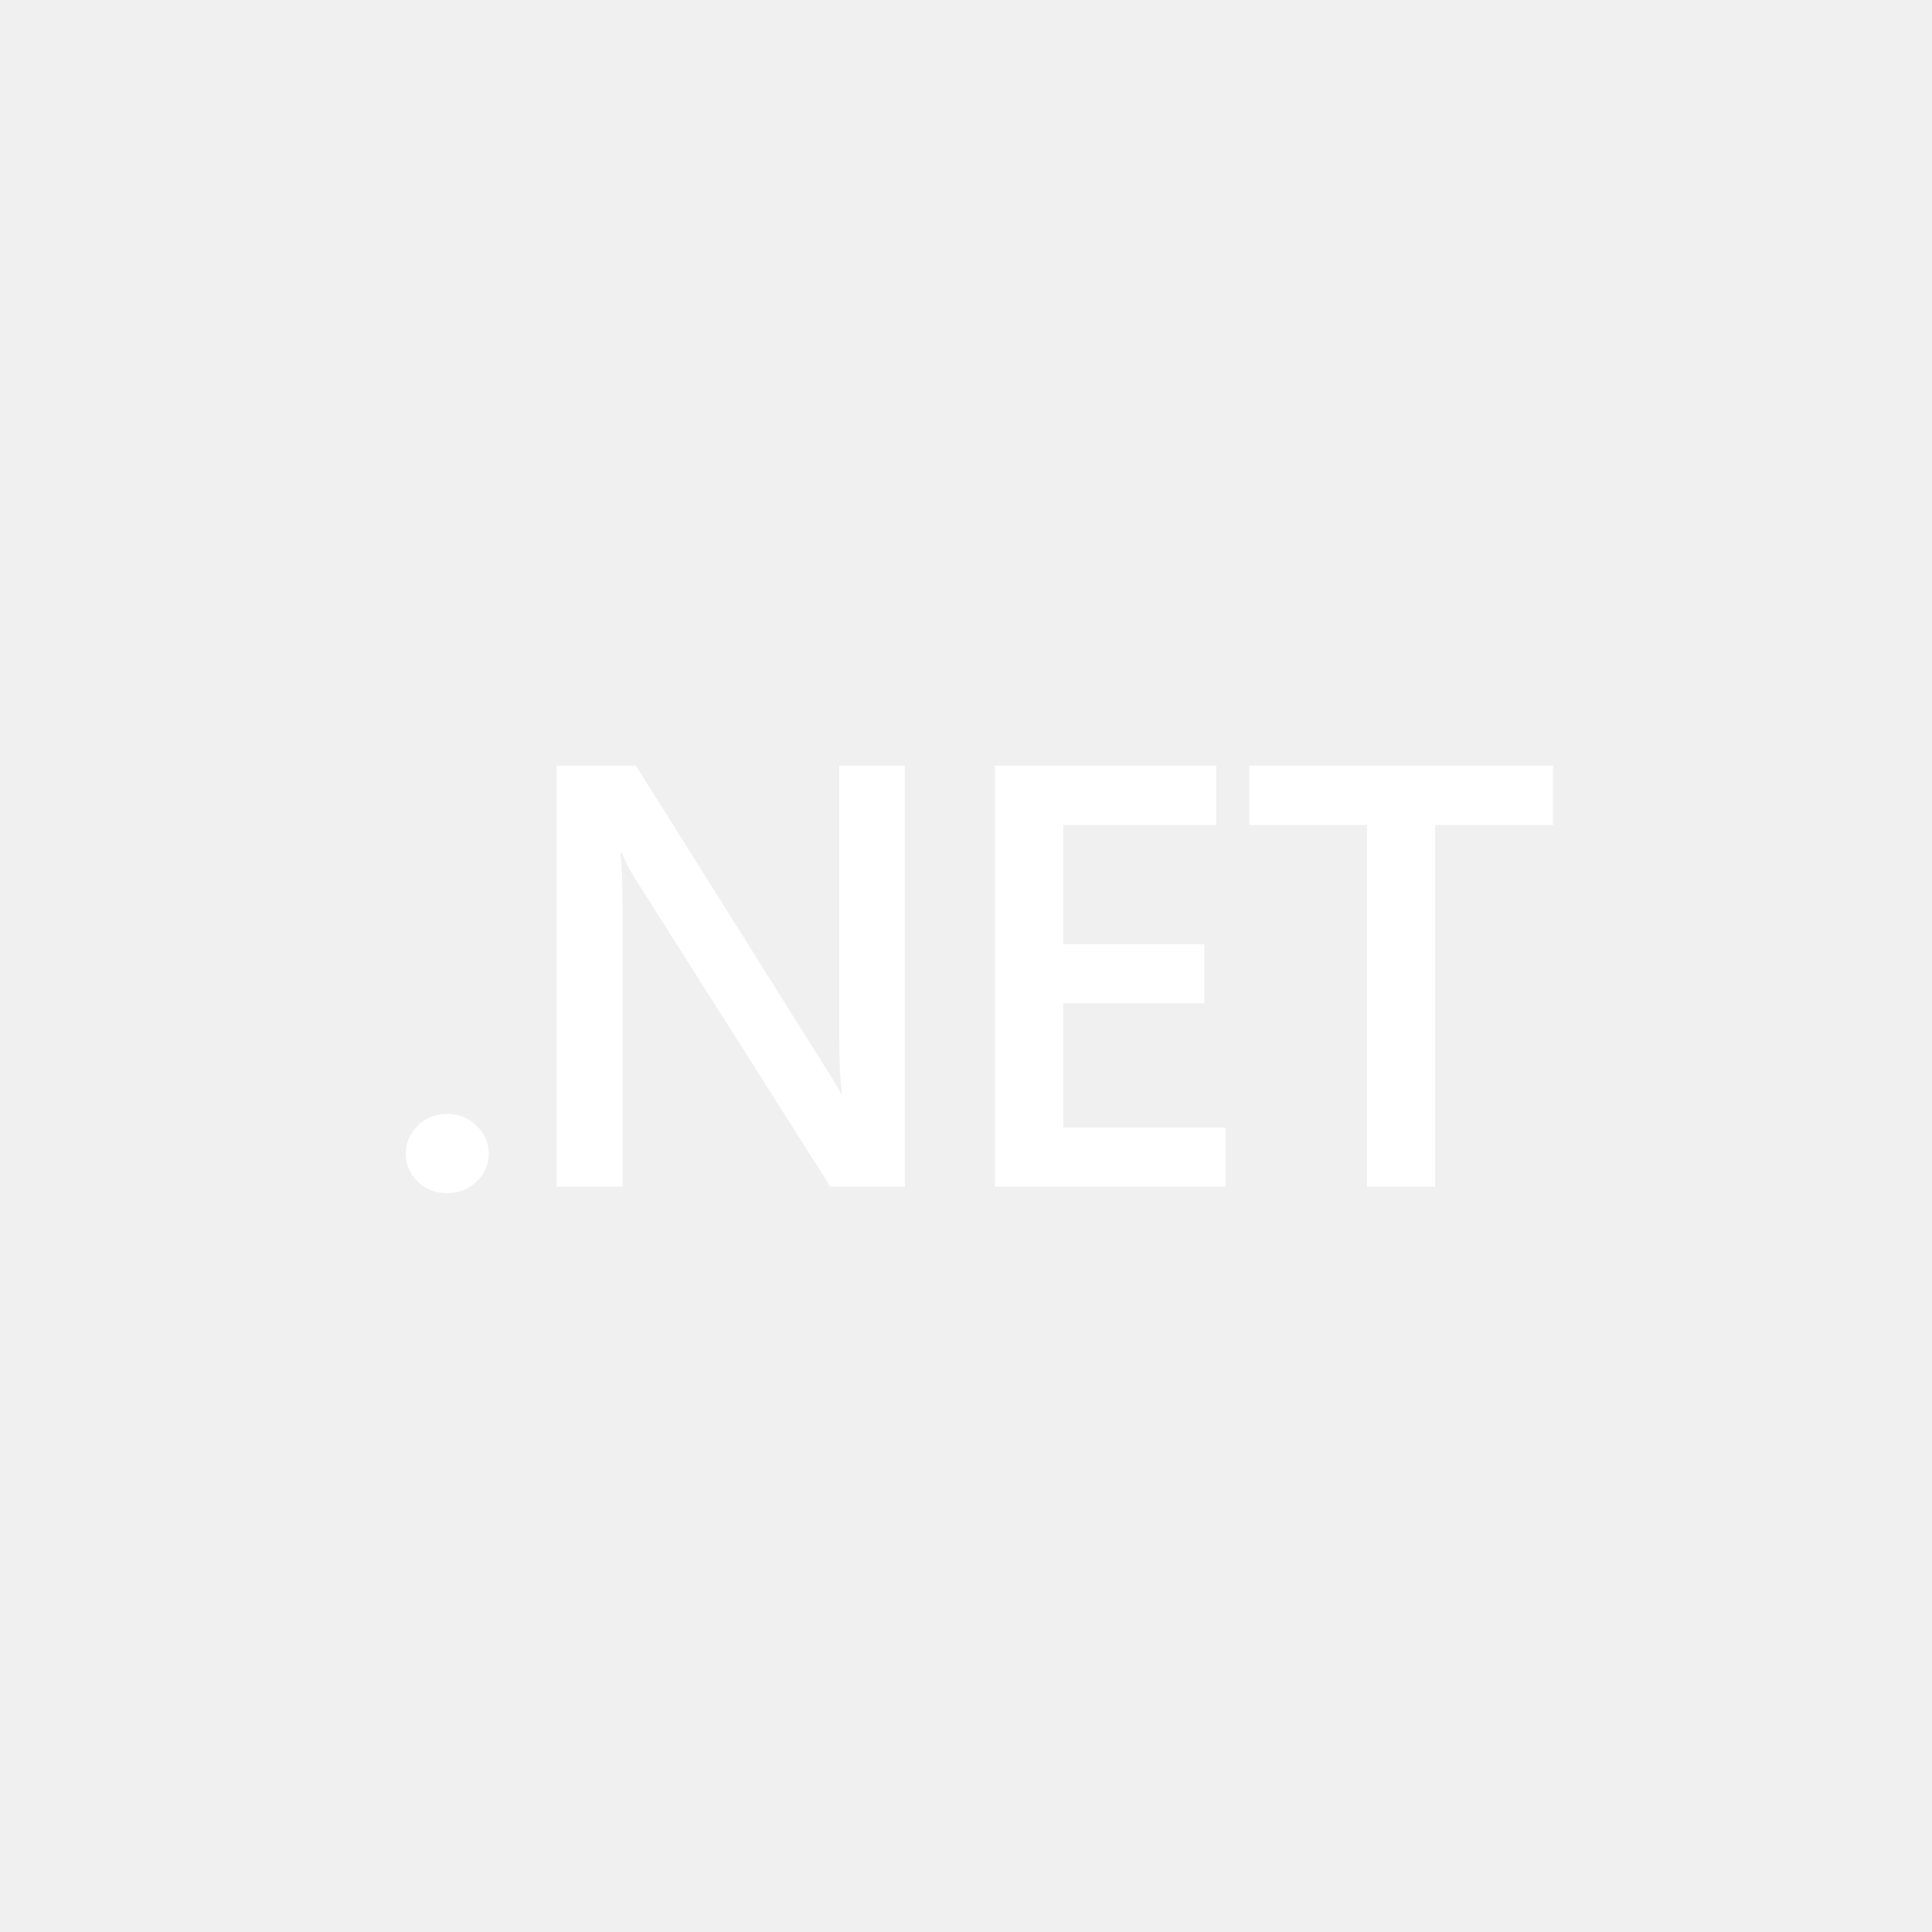
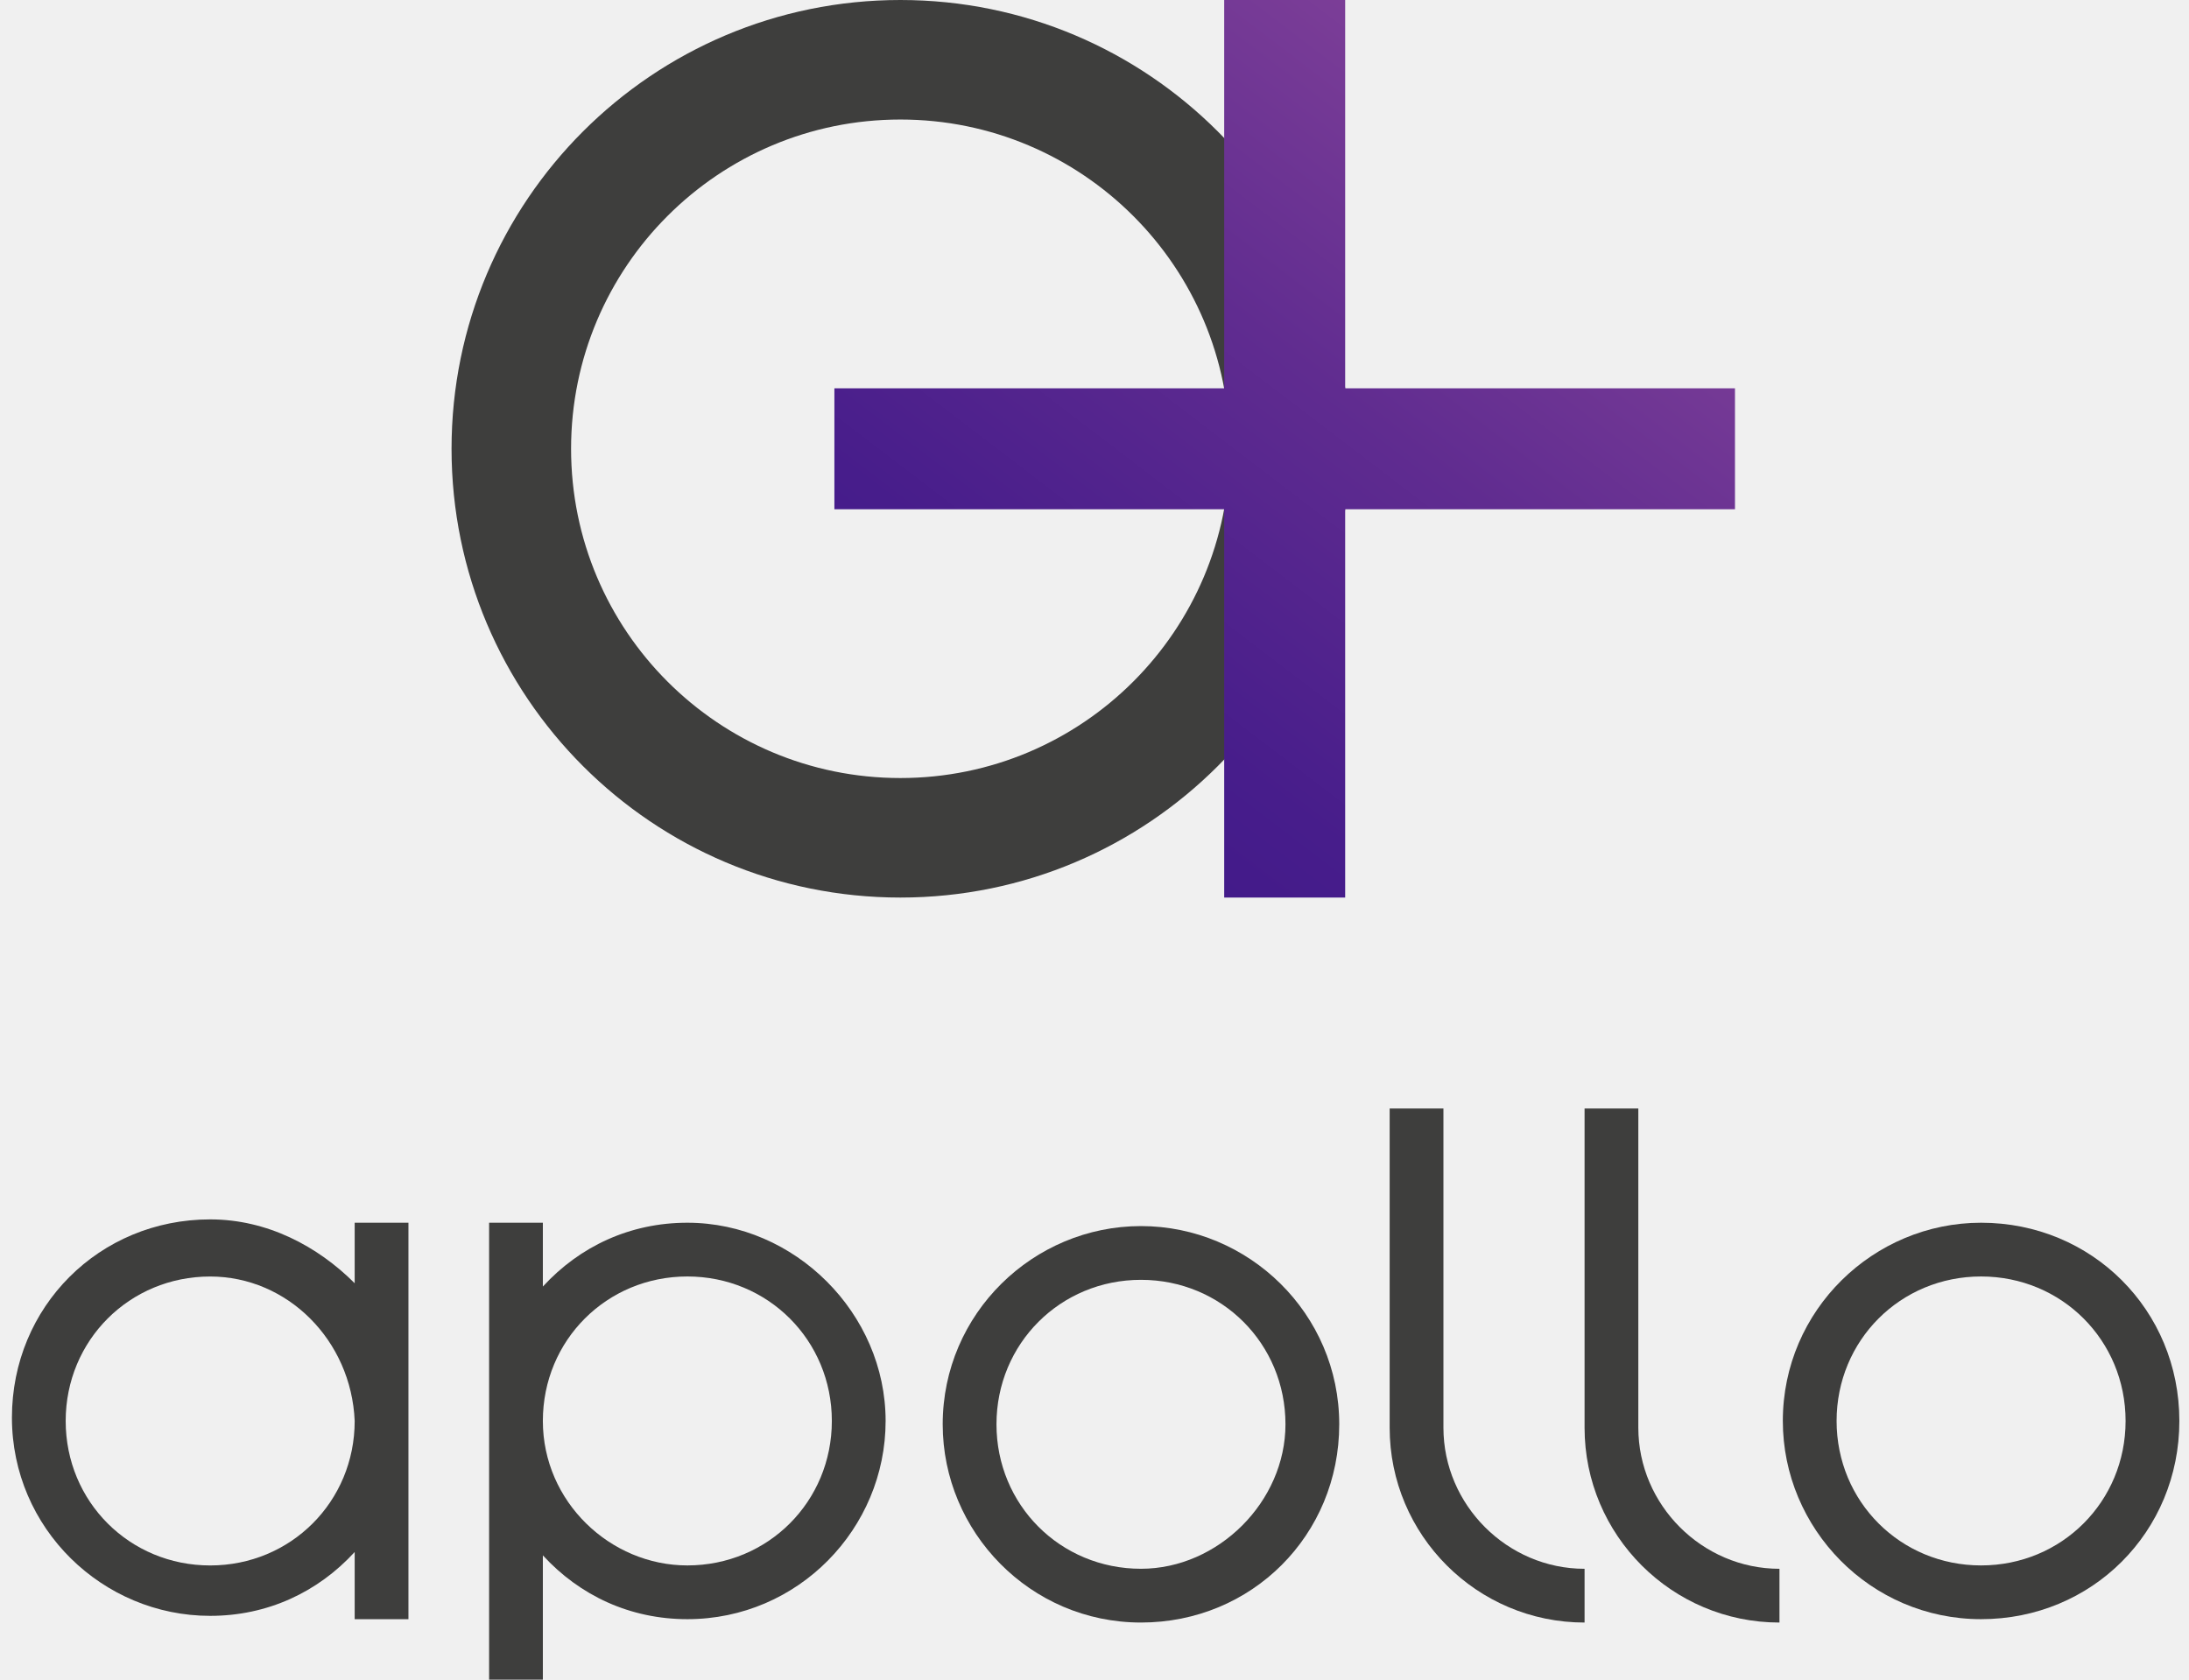
- <svg xmlns="http://www.w3.org/2000/svg" width="456" height="456" viewBox="0 0 456 456" version="1.1" xml:space="preserve" style="fill-rule:evenodd;clip-rule:evenodd;stroke-linejoin:round;stroke-miterlimit:2;">
-   <path d="m 105.5,281.609 c -2.703,0 -5.001,-0.9 -6.893,-2.702 -1.892,-1.848 -2.838,-4.042 -2.838,-6.582 0,-2.587 0.946,-4.804 2.838,-6.652 1.892,-1.848 4.19,-2.772 6.893,-2.772 2.748,0 5.068,0.924 6.96,2.772 1.937,1.848 2.906,4.064 2.906,6.652 0,2.54 -0.968,4.734 -2.906,6.582 -1.892,1.802 -4.212,2.702 -6.96,2.702 z" style="fill:#ffffff;fill-rule:nonzero;stroke-width:0.838" />
-   <path d="M 213.561,280.084 H 195.99 L 149.7,207.054 c -1.171,-1.848 -2.14,-3.765 -2.906,-5.751 h -0.406 c 0.361,2.125 0.541,6.675 0.541,13.65 v 65.132 h -15.543 v -99.36 h 18.719 l 44.737,71.298 c 1.892,2.957 3.109,4.989 3.649,6.098 h 0.27 c -0.45,-2.632 -0.676,-7.09 -0.676,-13.373 v -64.023 h 15.476 z" style="fill:#ffffff;fill-rule:nonzero;stroke-width:0.838" />
-   <path d="m 289.251,280.084 h -54.401 v -99.36 h 52.238 v 13.997 h -36.154 v 28.131 h 33.316 v 13.927 h -33.316 v 29.378 h 38.316 z" style="fill:#ffffff;fill-rule:nonzero;stroke-width:0.838" />
-   <path d="M 366.565,194.721 H 338.722 v 85.363 h -16.084 v -85.363 h -27.775 v -13.997 h 71.701 z" style="fill:#ffffff;fill-rule:nonzero;stroke-width:0.838" />
+ <svg xmlns="http://www.w3.org/2000/svg" width="172" height="132" viewBox="0 0 172 132" fill="none">
+   <path d="M70.748 0C51.27 0 35.48 15.79 35.48 35.269C35.48 54.747 51.27 70.537 70.748 70.537C90.226 70.537 106.017 54.747 106.017 35.269C106.017 15.79 90.226 0 70.748 0ZM70.748 61.144C56.457 61.144 44.872 49.559 44.872 35.269C44.872 20.978 56.457 9.393 70.748 9.393C85.039 9.393 96.624 20.978 96.624 35.269C96.624 49.559 85.039 61.144 70.748 61.144Z" fill="#3E3E3D" />
+   <path d="M136.325 30.516H105.696V0H96.191V30.516H65.562V40.021H96.191L96.191 70.537H105.696L105.696 40.021H136.325V30.516Z" fill="url(#paint0_linear_797_5686)" />
+   <path d="M89.651 96.355C81.202 96.355 74.073 103.22 74.073 111.933C74.073 120.382 80.938 127.511 89.651 127.511C98.365 127.511 105.23 120.646 105.23 111.933C105.23 103.22 98.101 96.355 89.651 96.355ZM89.651 123.286C83.314 123.286 78.298 118.27 78.298 111.933C78.298 105.596 83.314 100.579 89.651 100.579C95.988 100.579 101.005 105.596 101.005 111.933C101.005 118.006 95.724 123.286 89.651 123.286Z" fill="#3E3E3D" />
+   <path d="M128.731 112.198V87.114H124.507V112.198C124.507 120.647 131.372 127.512 139.821 127.512V123.288C133.748 123.288 128.731 118.271 128.731 112.198Z" fill="#3E3E3D" />
+   <path d="M155.663 96.091C147.214 96.091 140.085 102.956 140.085 111.669C140.085 120.118 146.95 127.247 155.663 127.247C164.377 127.247 171.242 120.382 171.242 111.669C171.242 102.956 164.377 96.091 155.663 96.091ZM155.663 123.023C149.326 123.023 144.31 118.006 144.31 111.669C144.31 105.332 149.326 100.315 155.663 100.315C162 100.315 167.017 105.332 167.017 111.669C167.017 118.006 162 123.023 155.663 123.023Z" fill="#3E3E3D" />
+   <path d="M27.869 100.846C24.964 97.941 21.003 95.829 16.515 95.829C7.802 95.829 0.937 102.694 0.937 111.407C0.937 120.121 8.066 126.986 16.515 126.986C21.003 126.986 24.964 125.137 27.869 121.969V127.25H32.093V96.093H27.869V100.846ZM16.515 123.025C10.178 123.025 5.161 118.008 5.161 111.671C5.161 105.334 10.178 100.318 16.515 100.318C22.588 100.318 27.604 105.334 27.869 111.671C27.869 118.008 22.852 123.025 16.515 123.025Z" fill="#3E3E3D" />
+   <path d="M54.009 96.091C49.52 96.091 45.56 97.939 42.655 101.107V96.091H38.431V132H42.655V122.231C45.56 125.399 49.52 127.247 54.009 127.247C62.722 127.247 69.587 120.118 69.587 111.669C69.587 103.22 62.458 96.091 54.009 96.091ZM54.009 123.023C47.936 123.023 42.655 118.006 42.655 111.669C42.655 105.332 47.672 100.315 54.009 100.315C60.346 100.315 65.362 105.332 65.362 111.669C65.362 118.006 60.346 123.023 54.009 123.023Z" fill="#3E3E3D" />
+   <path d="M113.417 112.198V87.114H109.192V112.198C109.192 120.647 116.057 127.512 124.507 127.512V123.288C118.434 123.288 113.417 118.271 113.417 112.198Z" fill="#3E3E3D" />
+   <defs>
+     <linearGradient id="paint0_linear_797_5686" x1="78.265" y1="67.657" x2="124.593" y2="6.984" gradientUnits="userSpaceOnUse">
+       <stop stop-color="#3F1889" />
+       <stop offset="0.227" stop-color="#471D8B" />
+       <stop offset="0.597" stop-color="#602C90" />
+       <stop offset="1" stop-color="#824299" />
+     </linearGradient>
+   </defs>
</svg>
